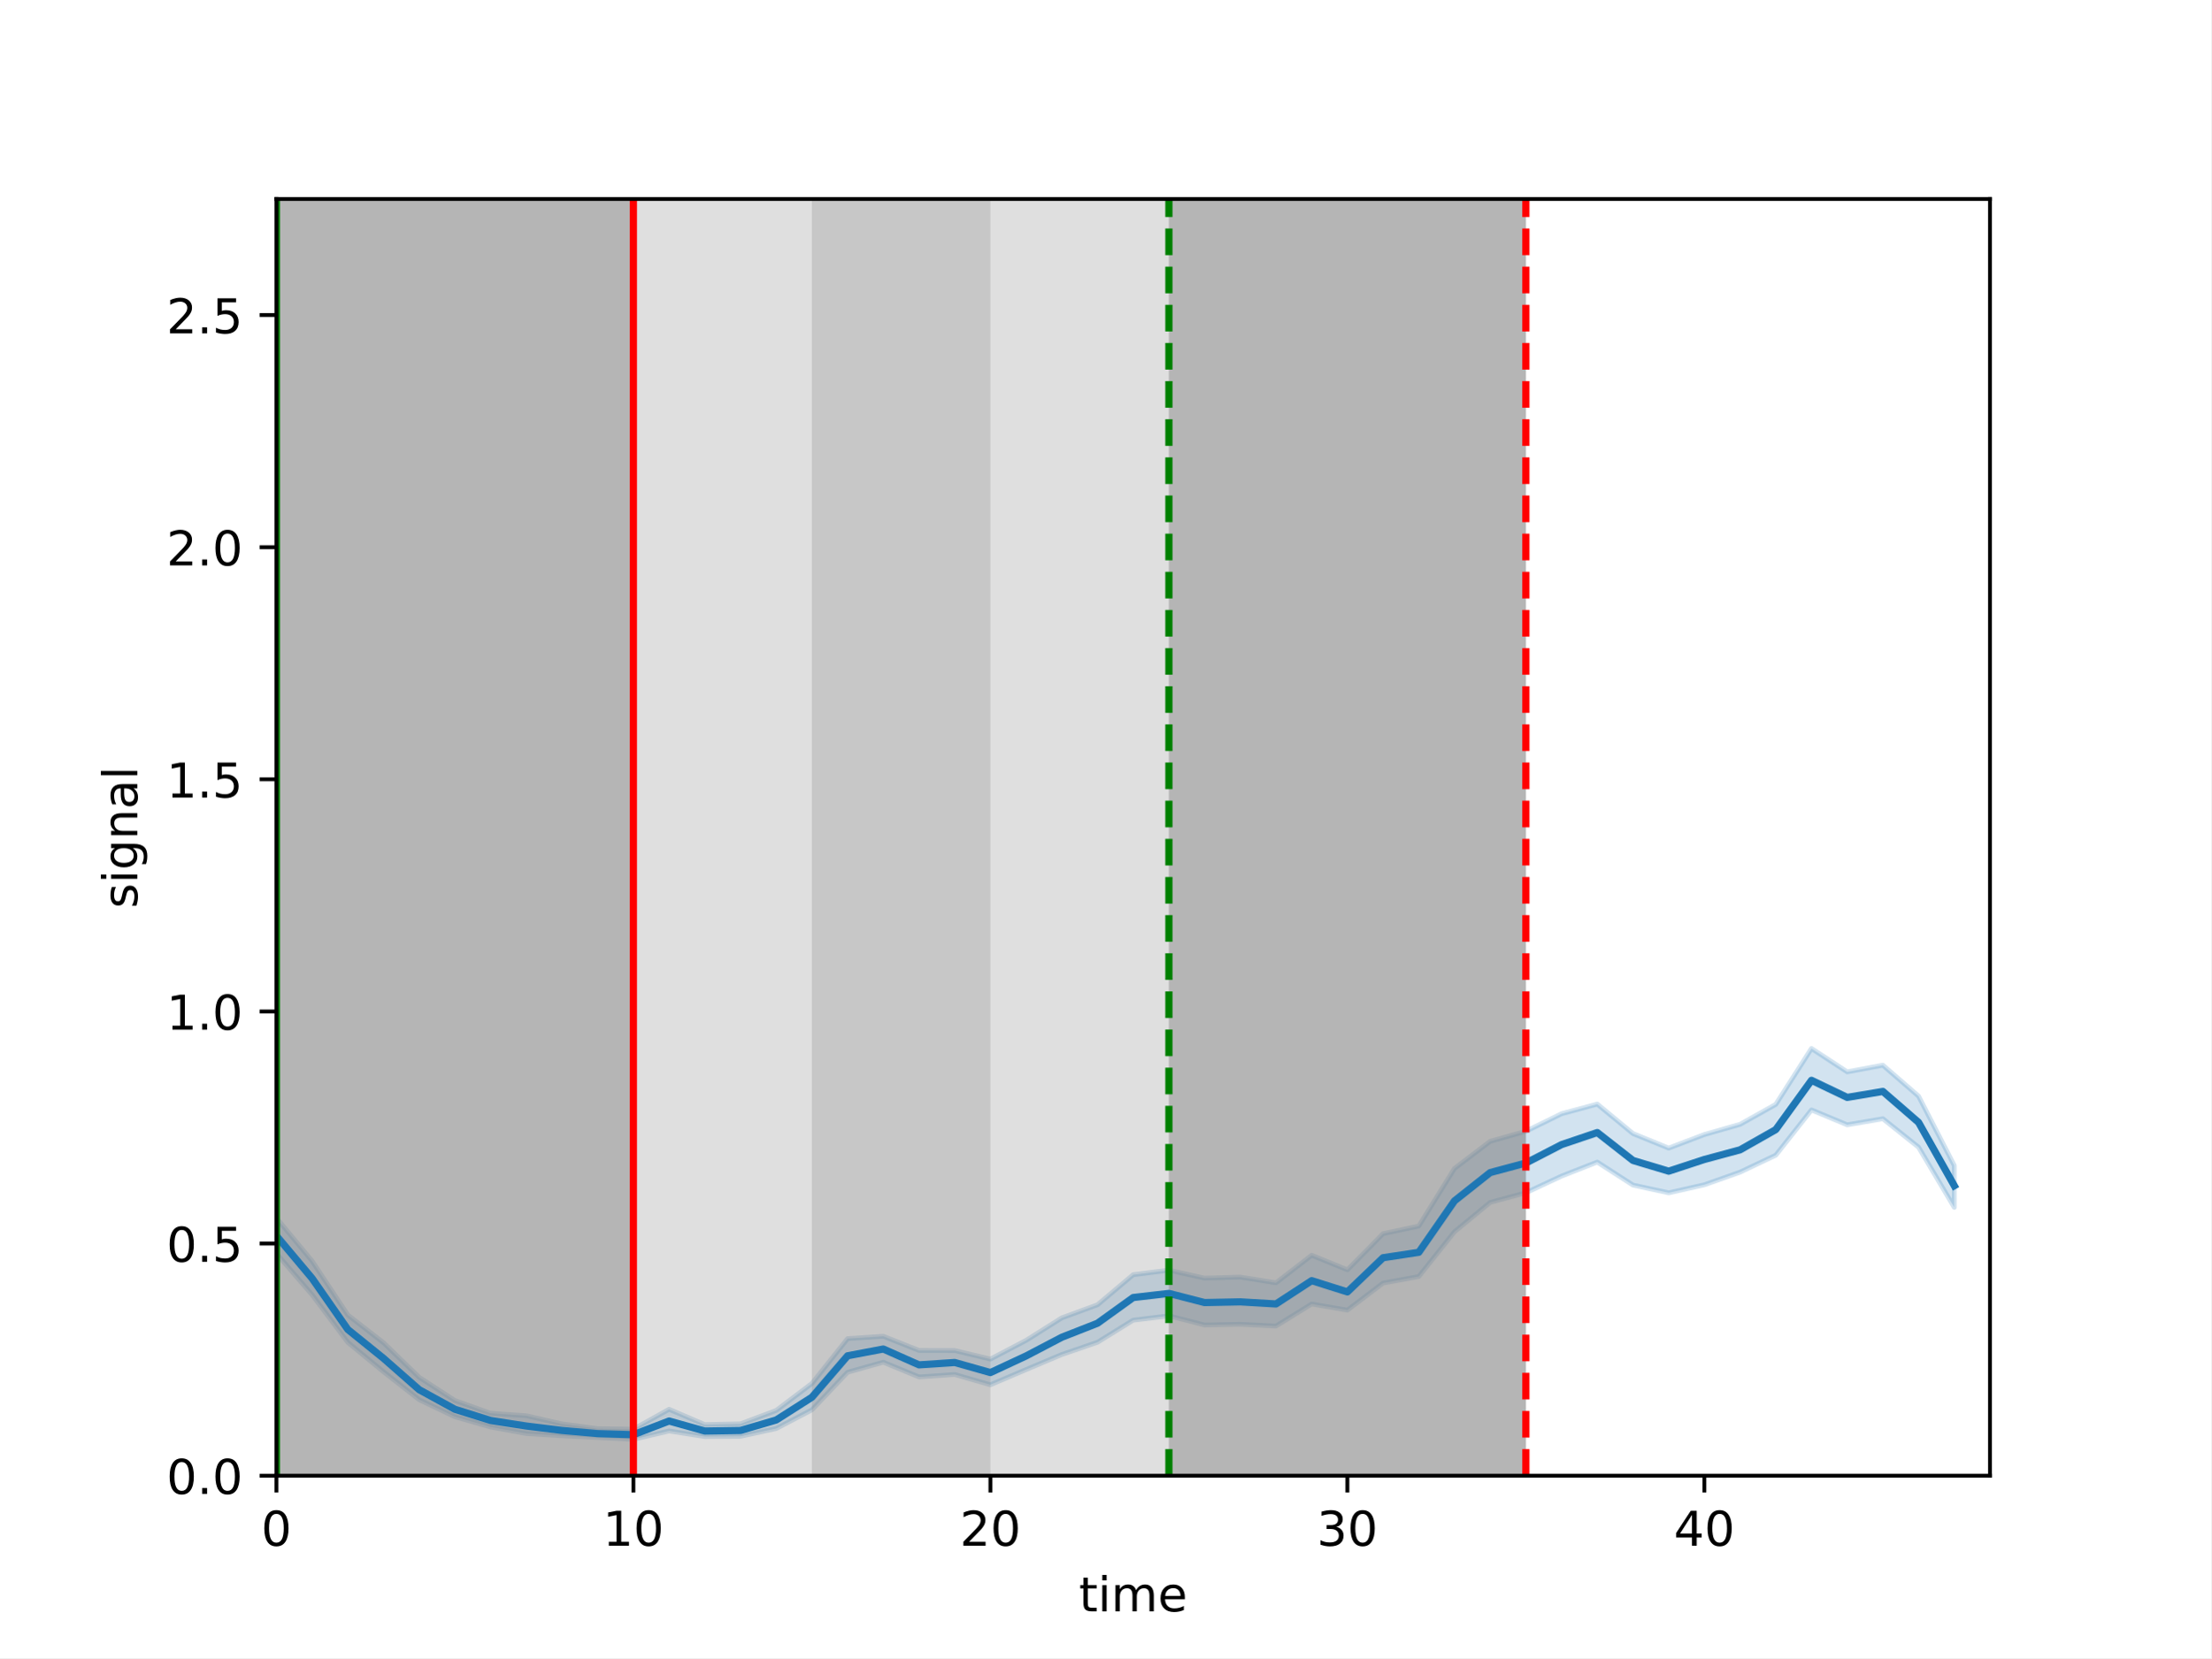
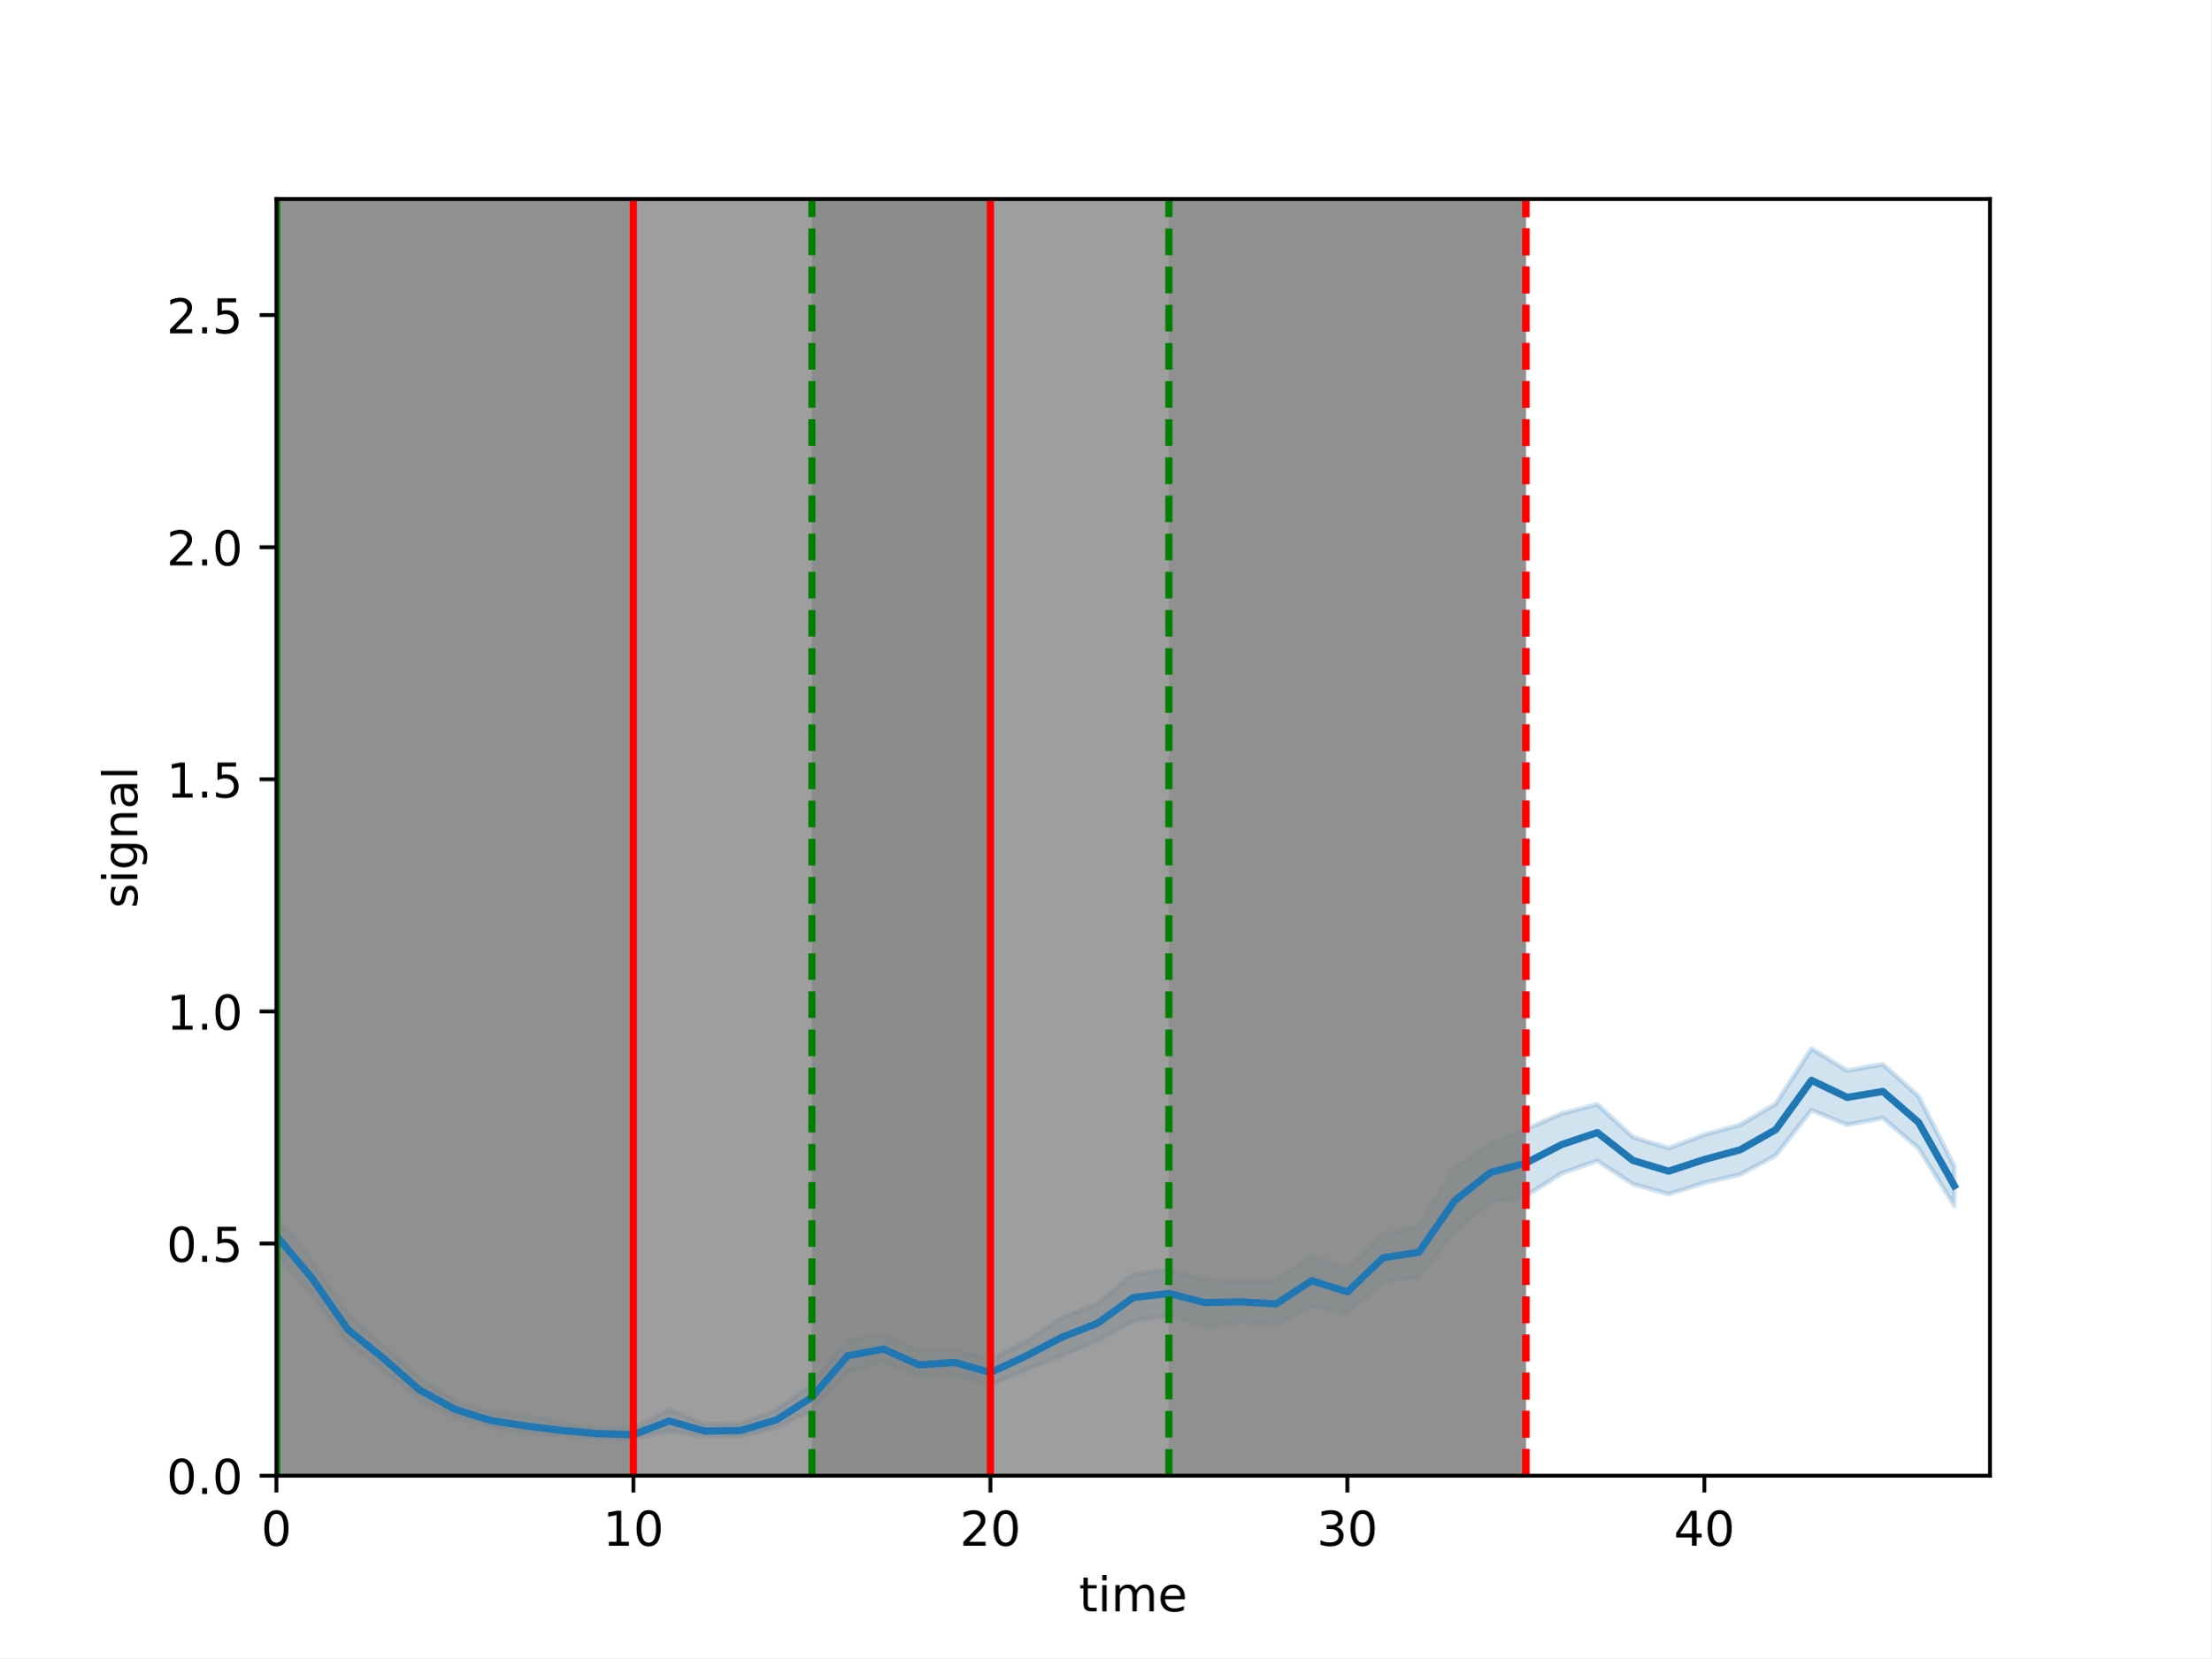
<svg xmlns="http://www.w3.org/2000/svg" xmlns:xlink="http://www.w3.org/1999/xlink" width="460.8pt" height="345.6pt" viewBox="0 0 460.8 345.6" version="1.1">
  <defs>
    <style type="text/css">*{stroke-linejoin: round; stroke-linecap: butt}</style>
  </defs>
  <g id="figure_1">
    <g id="patch_1">
      <path d="M 0 345.6  L 460.8 345.6  L 460.8 0  L 0 0  z " style="fill: #ffffff" />
    </g>
    <g id="axes_1">
      <g id="patch_2">
        <path d="M 57.6 307.584  L 414.72 307.584  L 414.72 41.472  L 57.6 41.472  z " style="fill: #ffffff" />
      </g>
-       <g id="PolyCollection_1">
+       <g id="FillBetweenPolyCollection_1">
        <defs>
-           <path id="m597348d243" d="M 57.6 -91.744  L 57.6 -84.331  L 65.04 -75.712  L 72.48 -65.802  L 79.92 -59.678  L 87.36 -53.844  L 94.8 -50.299  L 102.24 -48.158  L 109.68 -46.802  L 117.12 -46.326  L 124.56 -45.953  L 132 -45.582  L 139.44 -47.342  L 146.88 -46.166  L 154.32 -46.218  L 161.76 -47.843  L 169.2 -51.737  L 176.64 -59.574  L 184.08 -61.667  L 191.52 -58.592  L 198.96 -59.108  L 206.4 -56.959  L 213.84 -60.131  L 221.28 -63.269  L 228.72 -65.824  L 236.16 -70.429  L 243.6 -71.339  L 251.04 -69.422  L 258.48 -69.572  L 265.92 -69.203  L 273.36 -73.799  L 280.8 -72.522  L 288.24 -78.163  L 295.68 -79.526  L 303.12 -88.854  L 310.56 -94.977  L 318 -96.987  L 325.44 -100.464  L 332.88 -103.38  L 340.32 -98.584  L 347.76 -96.971  L 355.2 -98.65  L 362.64 -101.283  L 370.08 -104.816  L 377.52 -114.248  L 384.96 -111.148  L 392.4 -112.418  L 399.84 -106.475  L 407.28 -93.939  L 407.28 -102.667  L 407.28 -102.667  L 399.84 -117.124  L 392.4 -123.574  L 384.96 -122.192  L 377.52 -127.056  L 370.08 -115.409  L 362.64 -111.247  L 355.2 -109.124  L 347.76 -106.294  L 340.32 -109.327  L 332.88 -115.469  L 325.44 -113.463  L 318 -109.802  L 310.56 -107.71  L 303.12 -102.052  L 295.68 -90.043  L 288.24 -88.465  L 280.8 -80.923  L 273.36 -83.962  L 265.92 -78.215  L 258.48 -79.414  L 251.04 -79.197  L 243.6 -80.847  L 236.16 -79.906  L 228.72 -73.637  L 221.28 -70.905  L 213.84 -66.219  L 206.4 -62.318  L 198.96 -64.105  L 191.52 -64.121  L 184.08 -67.078  L 176.64 -66.592  L 169.2 -57.242  L 161.76 -51.617  L 154.32 -48.825  L 146.88 -48.664  L 139.44 -51.855  L 132 -47.719  L 124.56 -47.82  L 117.12 -48.811  L 109.68 -50.511  L 102.24 -51.031  L 94.8 -53.686  L 87.36 -58.523  L 79.92 -65.733  L 72.48 -71.517  L 65.04 -82.763  L 57.6 -91.744  z " style="stroke: #1f77b4; stroke-opacity: 0.2" />
+           <path id="m448bed674f" d="M 57.6 -92.001  L 57.6 -84.311  L 65.04 -75.538  L 72.48 -65.731  L 79.92 -59.771  L 87.36 -53.845  L 94.8 -50.227  L 102.24 -48.138  L 109.68 -46.665  L 117.12 -46.388  L 124.56 -45.916  L 132 -45.649  L 139.44 -47.383  L 146.88 -46.174  L 154.32 -46.222  L 161.76 -48.042  L 169.2 -51.625  L 176.64 -59.488  L 184.08 -61.794  L 191.52 -58.643  L 198.96 -58.905  L 206.4 -57.055  L 213.84 -60.101  L 221.28 -63.039  L 228.72 -66.17  L 236.16 -70.295  L 243.6 -71.554  L 251.04 -69.007  L 258.48 -70.032  L 265.92 -69.394  L 273.36 -73.264  L 280.8 -71.922  L 288.24 -78.388  L 295.68 -79.389  L 303.12 -88.745  L 310.56 -95.025  L 318 -96.325  L 325.44 -101.057  L 332.88 -103.64  L 340.32 -98.786  L 347.76 -96.707  L 355.2 -99.06  L 362.64 -100.783  L 370.08 -104.788  L 377.52 -114.204  L 384.96 -111.158  L 392.4 -112.564  L 399.84 -106.238  L 407.28 -94.29  L 407.28 -102.572  L 407.28 -102.572  L 399.84 -117.106  L 392.4 -123.767  L 384.96 -122.456  L 377.52 -127.02  L 370.08 -115.563  L 362.64 -111.143  L 355.2 -109.097  L 347.76 -106.301  L 340.32 -108.573  L 332.88 -115.424  L 325.44 -113.483  L 318 -110.233  L 310.56 -107.131  L 303.12 -102.139  L 295.68 -89.822  L 288.24 -88.338  L 280.8 -81.088  L 273.36 -83.956  L 265.92 -78.665  L 258.48 -78.502  L 251.04 -78.952  L 243.6 -80.888  L 236.16 -80.02  L 228.72 -73.866  L 221.28 -70.881  L 213.84 -65.983  L 206.4 -62.338  L 198.96 -64.229  L 191.52 -63.996  L 184.08 -67.335  L 176.64 -66.466  L 169.2 -57.033  L 161.76 -51.667  L 154.32 -48.867  L 146.88 -48.786  L 139.44 -51.831  L 132 -47.73  L 124.56 -47.807  L 117.12 -48.842  L 109.68 -50.64  L 102.24 -51.066  L 94.8 -53.758  L 87.36 -58.395  L 79.92 -65.102  L 72.48 -71.684  L 65.04 -82.858  L 57.6 -92.001  z " style="stroke: #1f77b4; stroke-opacity: 0.2" />
        </defs>
-         <g clip-path="url(#p97d1f39559)">
-           <use xlink:href="#m597348d243" x="0" y="345.6" style="fill: #1f77b4; fill-opacity: 0.2; stroke: #1f77b4; stroke-opacity: 0.2" />
-         </g>
-       </g>
-       <g id="PolyCollection_2">
-         <path d="M 132 307.584  L 57.6 307.584  L 57.6 41.472  L 132 41.472  L 132 41.472  L 132 307.584  z " clip-path="url(#p97d1f39559)" style="fill: #808080; fill-opacity: 0.25" />
-       </g>
-       <g id="PolyCollection_3">
-         <path d="M 206.4 307.584  L 57.6 307.584  L 57.6 41.472  L 206.4 41.472  L 206.4 41.472  L 206.4 307.584  z " clip-path="url(#p97d1f39559)" style="fill: #808080; fill-opacity: 0.25" />
-       </g>
-       <g id="PolyCollection_4">
-         <path d="M 318 307.584  L 243.6 307.584  L 243.6 41.472  L 318 41.472  L 318 41.472  L 318 307.584  z " clip-path="url(#p97d1f39559)" style="fill: #808080; fill-opacity: 0.25" />
-       </g>
-       <g id="PolyCollection_5">
-         <path d="M 318 307.584  L 243.6 307.584  L 243.6 41.472  L 318 41.472  L 318 41.472  L 318 307.584  z " clip-path="url(#p97d1f39559)" style="fill: #808080; fill-opacity: 0.25" />
-       </g>
-       <g id="PolyCollection_6">
-         <path d="M 318 307.584  L 169.2 307.584  L 169.2 41.472  L 318 41.472  L 318 41.472  L 318 307.584  z " clip-path="url(#p97d1f39559)" style="fill: #808080; fill-opacity: 0.25" />
-       </g>
-       <g id="PolyCollection_7">
-         <path d="M 132 307.584  L 57.6 307.584  L 57.6 41.472  L 132 41.472  L 132 41.472  L 132 307.584  z " clip-path="url(#p97d1f39559)" style="fill: #808080; fill-opacity: 0.25" />
+         <g clip-path="url(#p4ecd3fa445)">
+           <use xlink:href="#m448bed674f" x="0" y="345.6" style="fill: #1f77b4; fill-opacity: 0.2; stroke: #1f77b4; stroke-opacity: 0.2" />
+         </g>
+       </g>
+       <g id="FillBetweenPolyCollection_2">
+         <path d="M 132 307.584  L 57.6 307.584  L 57.6 41.472  L 132 41.472  L 132 41.472  L 132 307.584  z " clip-path="url(#p4ecd3fa445)" style="fill: #808080; fill-opacity: 0.25" />
+       </g>
+       <g id="FillBetweenPolyCollection_3">
+         <path d="M 206.4 307.584  L 57.6 307.584  L 57.6 41.472  L 206.4 41.472  L 206.4 41.472  L 206.4 307.584  z " clip-path="url(#p4ecd3fa445)" style="fill: #808080; fill-opacity: 0.25" />
+       </g>
+       <g id="FillBetweenPolyCollection_4">
+         <path d="M 318 307.584  L 243.6 307.584  L 243.6 41.472  L 318 41.472  L 318 41.472  L 318 307.584  z " clip-path="url(#p4ecd3fa445)" style="fill: #808080; fill-opacity: 0.25" />
+       </g>
+       <g id="FillBetweenPolyCollection_5">
+         <path d="M 318 307.584  L 243.6 307.584  L 243.6 41.472  L 318 41.472  L 318 41.472  L 318 307.584  z " clip-path="url(#p4ecd3fa445)" style="fill: #808080; fill-opacity: 0.25" />
+       </g>
+       <g id="FillBetweenPolyCollection_6">
+         <path d="M 318 307.584  L 169.2 307.584  L 169.2 41.472  L 318 41.472  L 318 41.472  L 318 307.584  z " clip-path="url(#p4ecd3fa445)" style="fill: #808080; fill-opacity: 0.25" />
+       </g>
+       <g id="FillBetweenPolyCollection_7">
+         <path d="M 132 307.584  L 57.6 307.584  L 57.6 41.472  L 132 41.472  L 132 41.472  L 132 307.584  z " clip-path="url(#p4ecd3fa445)" style="fill: #808080; fill-opacity: 0.25" />
+       </g>
+       <g id="FillBetweenPolyCollection_8">
+         <path d="M 206.4 307.584  L 57.6 307.584  L 57.6 41.472  L 206.4 41.472  L 206.4 41.472  L 206.4 307.584  z " clip-path="url(#p4ecd3fa445)" style="fill: #808080; fill-opacity: 0.25" />
+       </g>
+       <g id="FillBetweenPolyCollection_9">
+         <path d="M 318 307.584  L 57.6 307.584  L 57.6 41.472  L 318 41.472  L 318 41.472  L 318 307.584  z " clip-path="url(#p4ecd3fa445)" style="fill: #808080; fill-opacity: 0.25" />
+       </g>
+       <g id="FillBetweenPolyCollection_10">
+         <path d="M 318 307.584  L 169.2 307.584  L 169.2 41.472  L 318 41.472  L 318 41.472  L 318 307.584  z " clip-path="url(#p4ecd3fa445)" style="fill: #808080; fill-opacity: 0.25" />
+       </g>
+       <g id="FillBetweenPolyCollection_11">
+         <path d="M 318 307.584  L 169.2 307.584  L 169.2 41.472  L 318 41.472  L 318 41.472  L 318 307.584  z " clip-path="url(#p4ecd3fa445)" style="fill: #808080; fill-opacity: 0.25" />
+       </g>
+       <g id="FillBetweenPolyCollection_12">
+         <path d="M 318 307.584  L 57.6 307.584  L 57.6 41.472  L 318 41.472  L 318 41.472  L 318 307.584  z " clip-path="url(#p4ecd3fa445)" style="fill: #808080; fill-opacity: 0.25" />
+       </g>
+       <g id="FillBetweenPolyCollection_13">
+         <path d="M 206.4 307.584  L 57.6 307.584  L 57.6 41.472  L 206.4 41.472  L 206.4 41.472  L 206.4 307.584  z " clip-path="url(#p4ecd3fa445)" style="fill: #808080; fill-opacity: 0.25" />
      </g>
      <g id="matplotlib.axis_1">
        <g id="xtick_1">
          <g id="line2d_1">
            <defs>
-               <path id="md7d18e80d4" d="M 0 0  L 0 3.5  " style="stroke: #000000; stroke-width: 0.8" />
+               <path id="m47597bb975" d="M 0 0  L 0 3.5  " style="stroke: #000000; stroke-width: 0.8" />
            </defs>
            <g>
-               <use xlink:href="#md7d18e80d4" x="57.6" y="307.584" style="stroke: #000000; stroke-width: 0.8" />
+               <use xlink:href="#m47597bb975" x="57.6" y="307.584" style="stroke: #000000; stroke-width: 0.8" />
            </g>
          </g>
          <g id="text_1">
            <g transform="translate(54.41875 322.1824) scale(0.1 -0.1)">
              <defs>
                <path id="DejaVuSans-30" d="M 2034 4250  Q 1547 4250 1301 3770  Q 1056 3291 1056 2328  Q 1056 1369 1301 889  Q 1547 409 2034 409  Q 2525 409 2770 889  Q 3016 1369 3016 2328  Q 3016 3291 2770 3770  Q 2525 4250 2034 4250  z M 2034 4750  Q 2819 4750 3233 4129  Q 3647 3509 3647 2328  Q 3647 1150 3233 529  Q 2819 -91 2034 -91  Q 1250 -91 836 529  Q 422 1150 422 2328  Q 422 3509 836 4129  Q 1250 4750 2034 4750  z " transform="scale(0.015625)" />
              </defs>
              <use xlink:href="#DejaVuSans-30" />
            </g>
          </g>
        </g>
        <g id="xtick_2">
          <g id="line2d_2">
            <g>
-               <use xlink:href="#md7d18e80d4" x="132" y="307.584" style="stroke: #000000; stroke-width: 0.8" />
+               <use xlink:href="#m47597bb975" x="132" y="307.584" style="stroke: #000000; stroke-width: 0.8" />
            </g>
          </g>
          <g id="text_2">
            <g transform="translate(125.6375 322.1824) scale(0.1 -0.1)">
              <defs>
                <path id="DejaVuSans-31" d="M 794 531  L 1825 531  L 1825 4091  L 703 3866  L 703 4441  L 1819 4666  L 2450 4666  L 2450 531  L 3481 531  L 3481 0  L 794 0  L 794 531  z " transform="scale(0.015625)" />
              </defs>
              <use xlink:href="#DejaVuSans-31" />
-               <use xlink:href="#DejaVuSans-30" x="63.623" />
+               <use xlink:href="#DejaVuSans-30" transform="translate(63.62305 0)" />
            </g>
          </g>
        </g>
        <g id="xtick_3">
          <g id="line2d_3">
            <g>
-               <use xlink:href="#md7d18e80d4" x="206.4" y="307.584" style="stroke: #000000; stroke-width: 0.8" />
+               <use xlink:href="#m47597bb975" x="206.4" y="307.584" style="stroke: #000000; stroke-width: 0.8" />
            </g>
          </g>
          <g id="text_3">
            <g transform="translate(200.0375 322.1824) scale(0.1 -0.1)">
              <defs>
                <path id="DejaVuSans-32" d="M 1228 531  L 3431 531  L 3431 0  L 469 0  L 469 531  Q 828 903 1448 1529  Q 2069 2156 2228 2338  Q 2531 2678 2651 2914  Q 2772 3150 2772 3378  Q 2772 3750 2511 3984  Q 2250 4219 1831 4219  Q 1534 4219 1204 4116  Q 875 4013 500 3803  L 500 4441  Q 881 4594 1212 4672  Q 1544 4750 1819 4750  Q 2544 4750 2975 4387  Q 3406 4025 3406 3419  Q 3406 3131 3298 2873  Q 3191 2616 2906 2266  Q 2828 2175 2409 1742  Q 1991 1309 1228 531  z " transform="scale(0.015625)" />
              </defs>
              <use xlink:href="#DejaVuSans-32" />
-               <use xlink:href="#DejaVuSans-30" x="63.623" />
+               <use xlink:href="#DejaVuSans-30" transform="translate(63.62305 0)" />
            </g>
          </g>
        </g>
        <g id="xtick_4">
          <g id="line2d_4">
            <g>
-               <use xlink:href="#md7d18e80d4" x="280.8" y="307.584" style="stroke: #000000; stroke-width: 0.8" />
+               <use xlink:href="#m47597bb975" x="280.8" y="307.584" style="stroke: #000000; stroke-width: 0.8" />
            </g>
          </g>
          <g id="text_4">
            <g transform="translate(274.4375 322.1824) scale(0.1 -0.1)">
              <defs>
                <path id="DejaVuSans-33" d="M 2597 2516  Q 3050 2419 3304 2112  Q 3559 1806 3559 1356  Q 3559 666 3084 287  Q 2609 -91 1734 -91  Q 1441 -91 1130 -33  Q 819 25 488 141  L 488 750  Q 750 597 1062 519  Q 1375 441 1716 441  Q 2309 441 2620 675  Q 2931 909 2931 1356  Q 2931 1769 2642 2001  Q 2353 2234 1838 2234  L 1294 2234  L 1294 2753  L 1863 2753  Q 2328 2753 2575 2939  Q 2822 3125 2822 3475  Q 2822 3834 2567 4026  Q 2313 4219 1838 4219  Q 1578 4219 1281 4162  Q 984 4106 628 3988  L 628 4550  Q 988 4650 1302 4700  Q 1616 4750 1894 4750  Q 2613 4750 3031 4423  Q 3450 4097 3450 3541  Q 3450 3153 3228 2886  Q 3006 2619 2597 2516  z " transform="scale(0.015625)" />
              </defs>
              <use xlink:href="#DejaVuSans-33" />
-               <use xlink:href="#DejaVuSans-30" x="63.623" />
+               <use xlink:href="#DejaVuSans-30" transform="translate(63.62305 0)" />
            </g>
          </g>
        </g>
        <g id="xtick_5">
          <g id="line2d_5">
            <g>
-               <use xlink:href="#md7d18e80d4" x="355.2" y="307.584" style="stroke: #000000; stroke-width: 0.8" />
+               <use xlink:href="#m47597bb975" x="355.2" y="307.584" style="stroke: #000000; stroke-width: 0.8" />
            </g>
          </g>
          <g id="text_5">
            <g transform="translate(348.8375 322.1824) scale(0.1 -0.1)">
              <defs>
                <path id="DejaVuSans-34" d="M 2419 4116  L 825 1625  L 2419 1625  L 2419 4116  z M 2253 4666  L 3047 4666  L 3047 1625  L 3713 1625  L 3713 1100  L 3047 1100  L 3047 0  L 2419 0  L 2419 1100  L 313 1100  L 313 1709  L 2253 4666  z " transform="scale(0.015625)" />
              </defs>
              <use xlink:href="#DejaVuSans-34" />
-               <use xlink:href="#DejaVuSans-30" x="63.623" />
+               <use xlink:href="#DejaVuSans-30" transform="translate(63.62305 0)" />
            </g>
          </g>
        </g>
        <g id="text_6">
          <g transform="translate(224.8639 335.8606) scale(0.1 -0.1)">
            <defs>
              <path id="DejaVuSans-74" d="M 1172 4494  L 1172 3500  L 2356 3500  L 2356 3053  L 1172 3053  L 1172 1153  Q 1172 725 1289 603  Q 1406 481 1766 481  L 2356 481  L 2356 0  L 1766 0  Q 1100 0 847 248  Q 594 497 594 1153  L 594 3053  L 172 3053  L 172 3500  L 594 3500  L 594 4494  L 1172 4494  z " transform="scale(0.015625)" />
              <path id="DejaVuSans-69" d="M 603 3500  L 1178 3500  L 1178 0  L 603 0  L 603 3500  z M 603 4863  L 1178 4863  L 1178 4134  L 603 4134  L 603 4863  z " transform="scale(0.015625)" />
              <path id="DejaVuSans-6d" d="M 3328 2828  Q 3544 3216 3844 3400  Q 4144 3584 4550 3584  Q 5097 3584 5394 3201  Q 5691 2819 5691 2113  L 5691 0  L 5113 0  L 5113 2094  Q 5113 2597 4934 2840  Q 4756 3084 4391 3084  Q 3944 3084 3684 2787  Q 3425 2491 3425 1978  L 3425 0  L 2847 0  L 2847 2094  Q 2847 2600 2669 2842  Q 2491 3084 2119 3084  Q 1678 3084 1418 2786  Q 1159 2488 1159 1978  L 1159 0  L 581 0  L 581 3500  L 1159 3500  L 1159 2956  Q 1356 3278 1631 3431  Q 1906 3584 2284 3584  Q 2666 3584 2933 3390  Q 3200 3197 3328 2828  z " transform="scale(0.015625)" />
              <path id="DejaVuSans-65" d="M 3597 1894  L 3597 1613  L 953 1613  Q 991 1019 1311 708  Q 1631 397 2203 397  Q 2534 397 2845 478  Q 3156 559 3463 722  L 3463 178  Q 3153 47 2828 -22  Q 2503 -91 2169 -91  Q 1331 -91 842 396  Q 353 884 353 1716  Q 353 2575 817 3079  Q 1281 3584 2069 3584  Q 2775 3584 3186 3129  Q 3597 2675 3597 1894  z M 3022 2063  Q 3016 2534 2758 2815  Q 2500 3097 2075 3097  Q 1594 3097 1305 2825  Q 1016 2553 972 2059  L 3022 2063  z " transform="scale(0.015625)" />
            </defs>
            <use xlink:href="#DejaVuSans-74" />
-             <use xlink:href="#DejaVuSans-69" x="39.209" />
-             <use xlink:href="#DejaVuSans-6d" x="66.992" />
-             <use xlink:href="#DejaVuSans-65" x="164.404" />
+             <use xlink:href="#DejaVuSans-69" transform="translate(39.20898 0)" />
+             <use xlink:href="#DejaVuSans-6d" transform="translate(66.99219 0)" />
+             <use xlink:href="#DejaVuSans-65" transform="translate(164.4043 0)" />
          </g>
        </g>
      </g>
      <g id="matplotlib.axis_2">
        <g id="ytick_1">
          <g id="line2d_6">
            <defs>
-               <path id="mdc1ed8308e" d="M 0 0  L -3.5 0  " style="stroke: #000000; stroke-width: 0.8" />
+               <path id="m780cb7cc4b" d="M 0 0  L -3.5 0  " style="stroke: #000000; stroke-width: 0.8" />
            </defs>
            <g>
-               <use xlink:href="#mdc1ed8308e" x="57.6" y="307.584" style="stroke: #000000; stroke-width: 0.8" />
+               <use xlink:href="#m780cb7cc4b" x="57.6" y="307.584" style="stroke: #000000; stroke-width: 0.8" />
            </g>
          </g>
          <g id="text_7">
            <g transform="translate(34.69687 311.3832) scale(0.1 -0.1)">
              <defs>
                <path id="DejaVuSans-2e" d="M 684 794  L 1344 794  L 1344 0  L 684 0  L 684 794  z " transform="scale(0.015625)" />
              </defs>
              <use xlink:href="#DejaVuSans-30" />
-               <use xlink:href="#DejaVuSans-2e" x="63.623" />
-               <use xlink:href="#DejaVuSans-30" x="95.41" />
+               <use xlink:href="#DejaVuSans-2e" transform="translate(63.62305 0)" />
+               <use xlink:href="#DejaVuSans-30" transform="translate(95.41016 0)" />
            </g>
          </g>
        </g>
        <g id="ytick_2">
          <g id="line2d_7">
            <g>
-               <use xlink:href="#mdc1ed8308e" x="57.6" y="259.2" style="stroke: #000000; stroke-width: 0.8" />
+               <use xlink:href="#m780cb7cc4b" x="57.6" y="259.2" style="stroke: #000000; stroke-width: 0.8" />
            </g>
          </g>
          <g id="text_8">
            <g transform="translate(34.69687 262.9992) scale(0.1 -0.1)">
              <defs>
                <path id="DejaVuSans-35" d="M 691 4666  L 3169 4666  L 3169 4134  L 1269 4134  L 1269 2991  Q 1406 3038 1543 3061  Q 1681 3084 1819 3084  Q 2600 3084 3056 2656  Q 3513 2228 3513 1497  Q 3513 744 3044 326  Q 2575 -91 1722 -91  Q 1428 -91 1123 -41  Q 819 9 494 109  L 494 744  Q 775 591 1075 516  Q 1375 441 1709 441  Q 2250 441 2565 725  Q 2881 1009 2881 1497  Q 2881 1984 2565 2268  Q 2250 2553 1709 2553  Q 1456 2553 1204 2497  Q 953 2441 691 2322  L 691 4666  z " transform="scale(0.015625)" />
              </defs>
              <use xlink:href="#DejaVuSans-30" />
-               <use xlink:href="#DejaVuSans-2e" x="63.623" />
-               <use xlink:href="#DejaVuSans-35" x="95.41" />
+               <use xlink:href="#DejaVuSans-2e" transform="translate(63.62305 0)" />
+               <use xlink:href="#DejaVuSans-35" transform="translate(95.41016 0)" />
            </g>
          </g>
        </g>
        <g id="ytick_3">
          <g id="line2d_8">
            <g>
-               <use xlink:href="#mdc1ed8308e" x="57.6" y="210.816" style="stroke: #000000; stroke-width: 0.8" />
+               <use xlink:href="#m780cb7cc4b" x="57.6" y="210.816" style="stroke: #000000; stroke-width: 0.8" />
            </g>
          </g>
          <g id="text_9">
            <g transform="translate(34.69687 214.6152) scale(0.1 -0.1)">
              <use xlink:href="#DejaVuSans-31" />
-               <use xlink:href="#DejaVuSans-2e" x="63.623" />
-               <use xlink:href="#DejaVuSans-30" x="95.41" />
+               <use xlink:href="#DejaVuSans-2e" transform="translate(63.62305 0)" />
+               <use xlink:href="#DejaVuSans-30" transform="translate(95.41016 0)" />
            </g>
          </g>
        </g>
        <g id="ytick_4">
          <g id="line2d_9">
            <g>
-               <use xlink:href="#mdc1ed8308e" x="57.6" y="162.432" style="stroke: #000000; stroke-width: 0.8" />
+               <use xlink:href="#m780cb7cc4b" x="57.6" y="162.432" style="stroke: #000000; stroke-width: 0.8" />
            </g>
          </g>
          <g id="text_10">
            <g transform="translate(34.69687 166.2312) scale(0.1 -0.1)">
              <use xlink:href="#DejaVuSans-31" />
-               <use xlink:href="#DejaVuSans-2e" x="63.623" />
-               <use xlink:href="#DejaVuSans-35" x="95.41" />
+               <use xlink:href="#DejaVuSans-2e" transform="translate(63.62305 0)" />
+               <use xlink:href="#DejaVuSans-35" transform="translate(95.41016 0)" />
            </g>
          </g>
        </g>
        <g id="ytick_5">
          <g id="line2d_10">
            <g>
-               <use xlink:href="#mdc1ed8308e" x="57.6" y="114.048" style="stroke: #000000; stroke-width: 0.8" />
+               <use xlink:href="#m780cb7cc4b" x="57.6" y="114.048" style="stroke: #000000; stroke-width: 0.8" />
            </g>
          </g>
          <g id="text_11">
            <g transform="translate(34.69687 117.8472) scale(0.1 -0.1)">
              <use xlink:href="#DejaVuSans-32" />
-               <use xlink:href="#DejaVuSans-2e" x="63.623" />
-               <use xlink:href="#DejaVuSans-30" x="95.41" />
+               <use xlink:href="#DejaVuSans-2e" transform="translate(63.62305 0)" />
+               <use xlink:href="#DejaVuSans-30" transform="translate(95.41016 0)" />
            </g>
          </g>
        </g>
        <g id="ytick_6">
          <g id="line2d_11">
            <g>
-               <use xlink:href="#mdc1ed8308e" x="57.6" y="65.664" style="stroke: #000000; stroke-width: 0.8" />
+               <use xlink:href="#m780cb7cc4b" x="57.6" y="65.664" style="stroke: #000000; stroke-width: 0.8" />
            </g>
          </g>
          <g id="text_12">
            <g transform="translate(34.69687 69.46322) scale(0.1 -0.1)">
              <use xlink:href="#DejaVuSans-32" />
-               <use xlink:href="#DejaVuSans-2e" x="63.623" />
-               <use xlink:href="#DejaVuSans-35" x="95.41" />
+               <use xlink:href="#DejaVuSans-2e" transform="translate(63.62305 0)" />
+               <use xlink:href="#DejaVuSans-35" transform="translate(95.41016 0)" />
            </g>
          </g>
        </g>
        <g id="text_13">
          <g transform="translate(28.61719 189.3178) rotate(-90) scale(0.1 -0.1)">
            <defs>
              <path id="DejaVuSans-73" d="M 2834 3397  L 2834 2853  Q 2591 2978 2328 3040  Q 2066 3103 1784 3103  Q 1356 3103 1142 2972  Q 928 2841 928 2578  Q 928 2378 1081 2264  Q 1234 2150 1697 2047  L 1894 2003  Q 2506 1872 2764 1633  Q 3022 1394 3022 966  Q 3022 478 2636 193  Q 2250 -91 1575 -91  Q 1294 -91 989 -36  Q 684 19 347 128  L 347 722  Q 666 556 975 473  Q 1284 391 1588 391  Q 1994 391 2212 530  Q 2431 669 2431 922  Q 2431 1156 2273 1281  Q 2116 1406 1581 1522  L 1381 1569  Q 847 1681 609 1914  Q 372 2147 372 2553  Q 372 3047 722 3315  Q 1072 3584 1716 3584  Q 2034 3584 2315 3537  Q 2597 3491 2834 3397  z " transform="scale(0.015625)" />
              <path id="DejaVuSans-67" d="M 2906 1791  Q 2906 2416 2648 2759  Q 2391 3103 1925 3103  Q 1463 3103 1205 2759  Q 947 2416 947 1791  Q 947 1169 1205 825  Q 1463 481 1925 481  Q 2391 481 2648 825  Q 2906 1169 2906 1791  z M 3481 434  Q 3481 -459 3084 -895  Q 2688 -1331 1869 -1331  Q 1566 -1331 1297 -1286  Q 1028 -1241 775 -1147  L 775 -588  Q 1028 -725 1275 -790  Q 1522 -856 1778 -856  Q 2344 -856 2625 -561  Q 2906 -266 2906 331  L 2906 616  Q 2728 306 2450 153  Q 2172 0 1784 0  Q 1141 0 747 490  Q 353 981 353 1791  Q 353 2603 747 3093  Q 1141 3584 1784 3584  Q 2172 3584 2450 3431  Q 2728 3278 2906 2969  L 2906 3500  L 3481 3500  L 3481 434  z " transform="scale(0.015625)" />
              <path id="DejaVuSans-6e" d="M 3513 2113  L 3513 0  L 2938 0  L 2938 2094  Q 2938 2591 2744 2837  Q 2550 3084 2163 3084  Q 1697 3084 1428 2787  Q 1159 2491 1159 1978  L 1159 0  L 581 0  L 581 3500  L 1159 3500  L 1159 2956  Q 1366 3272 1645 3428  Q 1925 3584 2291 3584  Q 2894 3584 3203 3211  Q 3513 2838 3513 2113  z " transform="scale(0.015625)" />
              <path id="DejaVuSans-61" d="M 2194 1759  Q 1497 1759 1228 1600  Q 959 1441 959 1056  Q 959 750 1161 570  Q 1363 391 1709 391  Q 2188 391 2477 730  Q 2766 1069 2766 1631  L 2766 1759  L 2194 1759  z M 3341 1997  L 3341 0  L 2766 0  L 2766 531  Q 2569 213 2275 61  Q 1981 -91 1556 -91  Q 1019 -91 701 211  Q 384 513 384 1019  Q 384 1609 779 1909  Q 1175 2209 1959 2209  L 2766 2209  L 2766 2266  Q 2766 2663 2505 2880  Q 2244 3097 1772 3097  Q 1472 3097 1187 3025  Q 903 2953 641 2809  L 641 3341  Q 956 3463 1253 3523  Q 1550 3584 1831 3584  Q 2591 3584 2966 3190  Q 3341 2797 3341 1997  z " transform="scale(0.015625)" />
              <path id="DejaVuSans-6c" d="M 603 4863  L 1178 4863  L 1178 0  L 603 0  L 603 4863  z " transform="scale(0.015625)" />
            </defs>
            <use xlink:href="#DejaVuSans-73" />
-             <use xlink:href="#DejaVuSans-69" x="52.1" />
-             <use xlink:href="#DejaVuSans-67" x="79.883" />
-             <use xlink:href="#DejaVuSans-6e" x="143.359" />
-             <use xlink:href="#DejaVuSans-61" x="206.738" />
-             <use xlink:href="#DejaVuSans-6c" x="268.018" />
+             <use xlink:href="#DejaVuSans-69" transform="translate(52.09961 0)" />
+             <use xlink:href="#DejaVuSans-67" transform="translate(79.88281 0)" />
+             <use xlink:href="#DejaVuSans-6e" transform="translate(143.3594 0)" />
+             <use xlink:href="#DejaVuSans-61" transform="translate(206.7383 0)" />
+             <use xlink:href="#DejaVuSans-6c" transform="translate(268.0176 0)" />
          </g>
        </g>
      </g>
      <g id="line2d_12">
-         <path d="M 57.6 257.587  L 65.04 266.447  L 72.48 277.105  L 79.92 283.12  L 87.36 289.658  L 94.8 293.744  L 102.24 296.078  L 109.68 297.233  L 117.12 298.153  L 124.56 298.819  L 132 299.042  L 139.44 296.184  L 146.88 298.275  L 154.32 298.158  L 161.76 295.978  L 169.2 291.235  L 176.64 282.59  L 184.08 281.18  L 191.52 284.484  L 198.96 283.986  L 206.4 286.091  L 213.84 282.626  L 221.28 278.731  L 228.72 275.81  L 236.16 270.451  L 243.6 269.586  L 251.04 271.497  L 258.48 271.347  L 265.92 271.789  L 273.36 266.932  L 280.8 269.28  L 288.24 262.149  L 295.68 261.024  L 303.12 250.304  L 310.56 244.404  L 318 242.413  L 325.44 238.573  L 332.88 236.057  L 340.32 241.879  L 347.76 244.111  L 355.2 241.67  L 362.64 239.663  L 370.08 235.446  L 377.52 225.174  L 384.96 228.733  L 392.4 227.489  L 399.84 233.945  L 407.28 247.137  " clip-path="url(#p97d1f39559)" style="fill: none; stroke: #1f77b4; stroke-width: 1.5; stroke-linecap: square" />
+         <path d="M 57.6 257.587  L 65.04 266.447  L 72.48 277.105  L 79.92 283.12  L 87.36 289.658  L 94.8 293.744  L 102.24 296.078  L 109.68 297.233  L 117.12 298.153  L 124.56 298.819  L 132 299.042  L 139.44 296.184  L 146.88 298.275  L 154.32 298.158  L 161.76 295.978  L 169.2 291.235  L 176.64 282.59  L 184.08 281.18  L 191.52 284.484  L 198.96 283.986  L 206.4 286.091  L 213.84 282.626  L 221.28 278.731  L 228.72 275.81  L 236.16 270.451  L 243.6 269.586  L 251.04 271.497  L 258.48 271.347  L 265.92 271.789  L 273.36 266.932  L 280.8 269.28  L 288.24 262.149  L 295.68 261.024  L 303.12 250.304  L 310.56 244.404  L 318 242.413  L 325.44 238.573  L 332.88 236.057  L 340.32 241.879  L 347.76 244.111  L 355.2 241.67  L 362.64 239.663  L 370.08 235.446  L 377.52 225.174  L 384.96 228.733  L 392.4 227.489  L 399.84 233.945  L 407.28 247.137  " clip-path="url(#p4ecd3fa445)" style="fill: none; stroke: #1f77b4; stroke-width: 1.5; stroke-linecap: square" />
      </g>
      <g id="LineCollection_1">
-         <path d="M 57.6 307.584  L 57.6 41.472  " clip-path="url(#p97d1f39559)" style="fill: none; stroke: #008000; stroke-width: 1.5" />
+         <path d="M 57.6 307.584  L 57.6 41.472  " clip-path="url(#p4ecd3fa445)" style="fill: none; stroke: #008000; stroke-width: 1.5" />
      </g>
      <g id="LineCollection_2">
-         <path d="M 243.6 307.584  L 243.6 41.472  " clip-path="url(#p97d1f39559)" style="fill: none; stroke-dasharray: 5.55,2.4; stroke-dashoffset: 0; stroke: #008000; stroke-width: 1.5" />
+         <path d="M 243.6 307.584  L 243.6 41.472  " clip-path="url(#p4ecd3fa445)" style="fill: none; stroke-dasharray: 5.55,2.4; stroke-dashoffset: 0; stroke: #008000; stroke-width: 1.5" />
      </g>
      <g id="LineCollection_3">
-         <path d="M 132 307.584  L 132 41.472  " clip-path="url(#p97d1f39559)" style="fill: none; stroke: #ff0000; stroke-width: 1.5" />
+         <path d="M 132 307.584  L 132 41.472  " clip-path="url(#p4ecd3fa445)" style="fill: none; stroke: #ff0000; stroke-width: 1.5" />
      </g>
      <g id="LineCollection_4">
-         <path d="M 318 307.584  L 318 41.472  " clip-path="url(#p97d1f39559)" style="fill: none; stroke-dasharray: 5.55,2.4; stroke-dashoffset: 0; stroke: #ff0000; stroke-width: 1.5" />
+         <path d="M 318 307.584  L 318 41.472  " clip-path="url(#p4ecd3fa445)" style="fill: none; stroke-dasharray: 5.55,2.4; stroke-dashoffset: 0; stroke: #ff0000; stroke-width: 1.5" />
+       </g>
+       <g id="LineCollection_5">
+         <path d="M 57.6 307.584  L 57.6 41.472  " clip-path="url(#p4ecd3fa445)" style="fill: none; stroke: #008000; stroke-width: 1.5" />
+       </g>
+       <g id="LineCollection_6">
+         <path d="M 169.2 307.584  L 169.2 41.472  " clip-path="url(#p4ecd3fa445)" style="fill: none; stroke-dasharray: 5.55,2.4; stroke-dashoffset: 0; stroke: #008000; stroke-width: 1.5" />
+       </g>
+       <g id="LineCollection_7">
+         <path d="M 206.4 307.584  L 206.4 41.472  " clip-path="url(#p4ecd3fa445)" style="fill: none; stroke: #ff0000; stroke-width: 1.5" />
+       </g>
+       <g id="LineCollection_8">
+         <path d="M 318 307.584  L 318 41.472  " clip-path="url(#p4ecd3fa445)" style="fill: none; stroke-dasharray: 5.55,2.4; stroke-dashoffset: 0; stroke: #ff0000; stroke-width: 1.5" />
      </g>
      <g id="patch_3">
        <path d="M 57.6 307.584  L 57.6 41.472  " style="fill: none; stroke: #000000; stroke-width: 0.8; stroke-linejoin: miter; stroke-linecap: square" />
      </g>
      <g id="patch_4">
        <path d="M 414.72 307.584  L 414.72 41.472  " style="fill: none; stroke: #000000; stroke-width: 0.8; stroke-linejoin: miter; stroke-linecap: square" />
      </g>
      <g id="patch_5">
        <path d="M 57.6 307.584  L 414.72 307.584  " style="fill: none; stroke: #000000; stroke-width: 0.8; stroke-linejoin: miter; stroke-linecap: square" />
      </g>
      <g id="patch_6">
        <path d="M 57.6 41.472  L 414.72 41.472  " style="fill: none; stroke: #000000; stroke-width: 0.8; stroke-linejoin: miter; stroke-linecap: square" />
      </g>
    </g>
  </g>
  <defs>
-     <clipPath id="p97d1f39559">
+     <clipPath id="p4ecd3fa445">
      <rect x="57.6" y="41.472" width="357.12" height="266.112" />
    </clipPath>
  </defs>
</svg>
